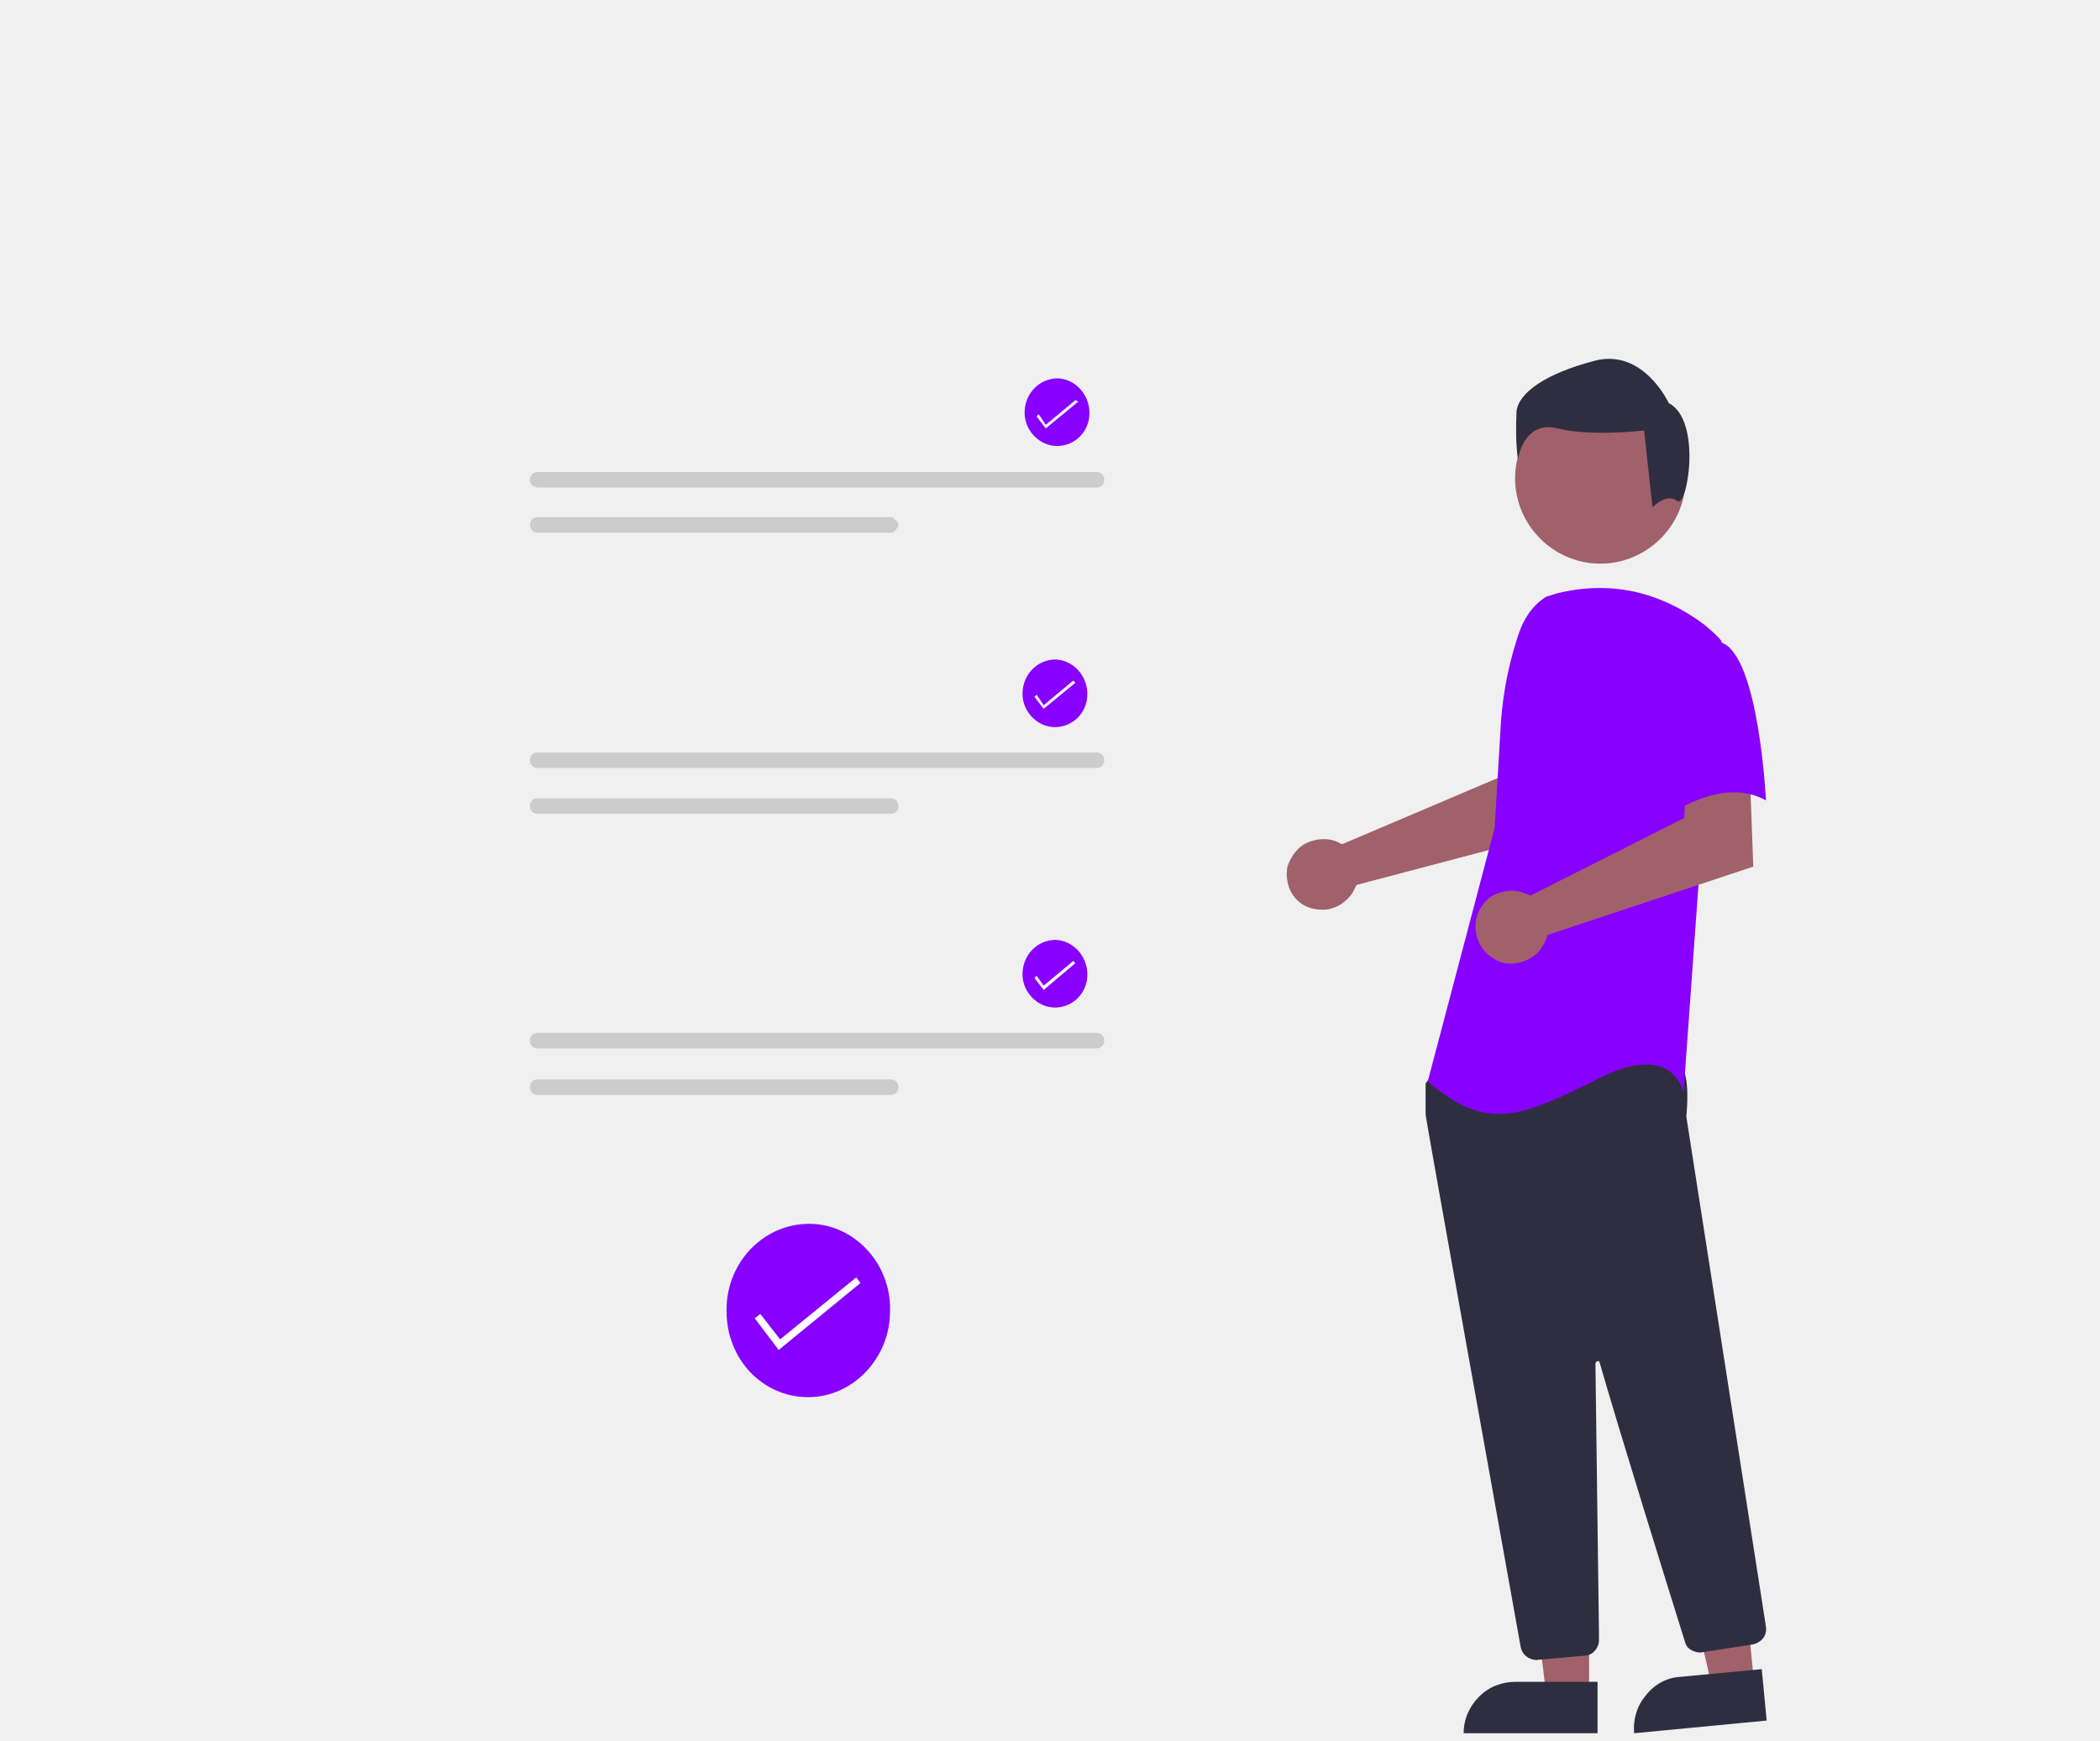
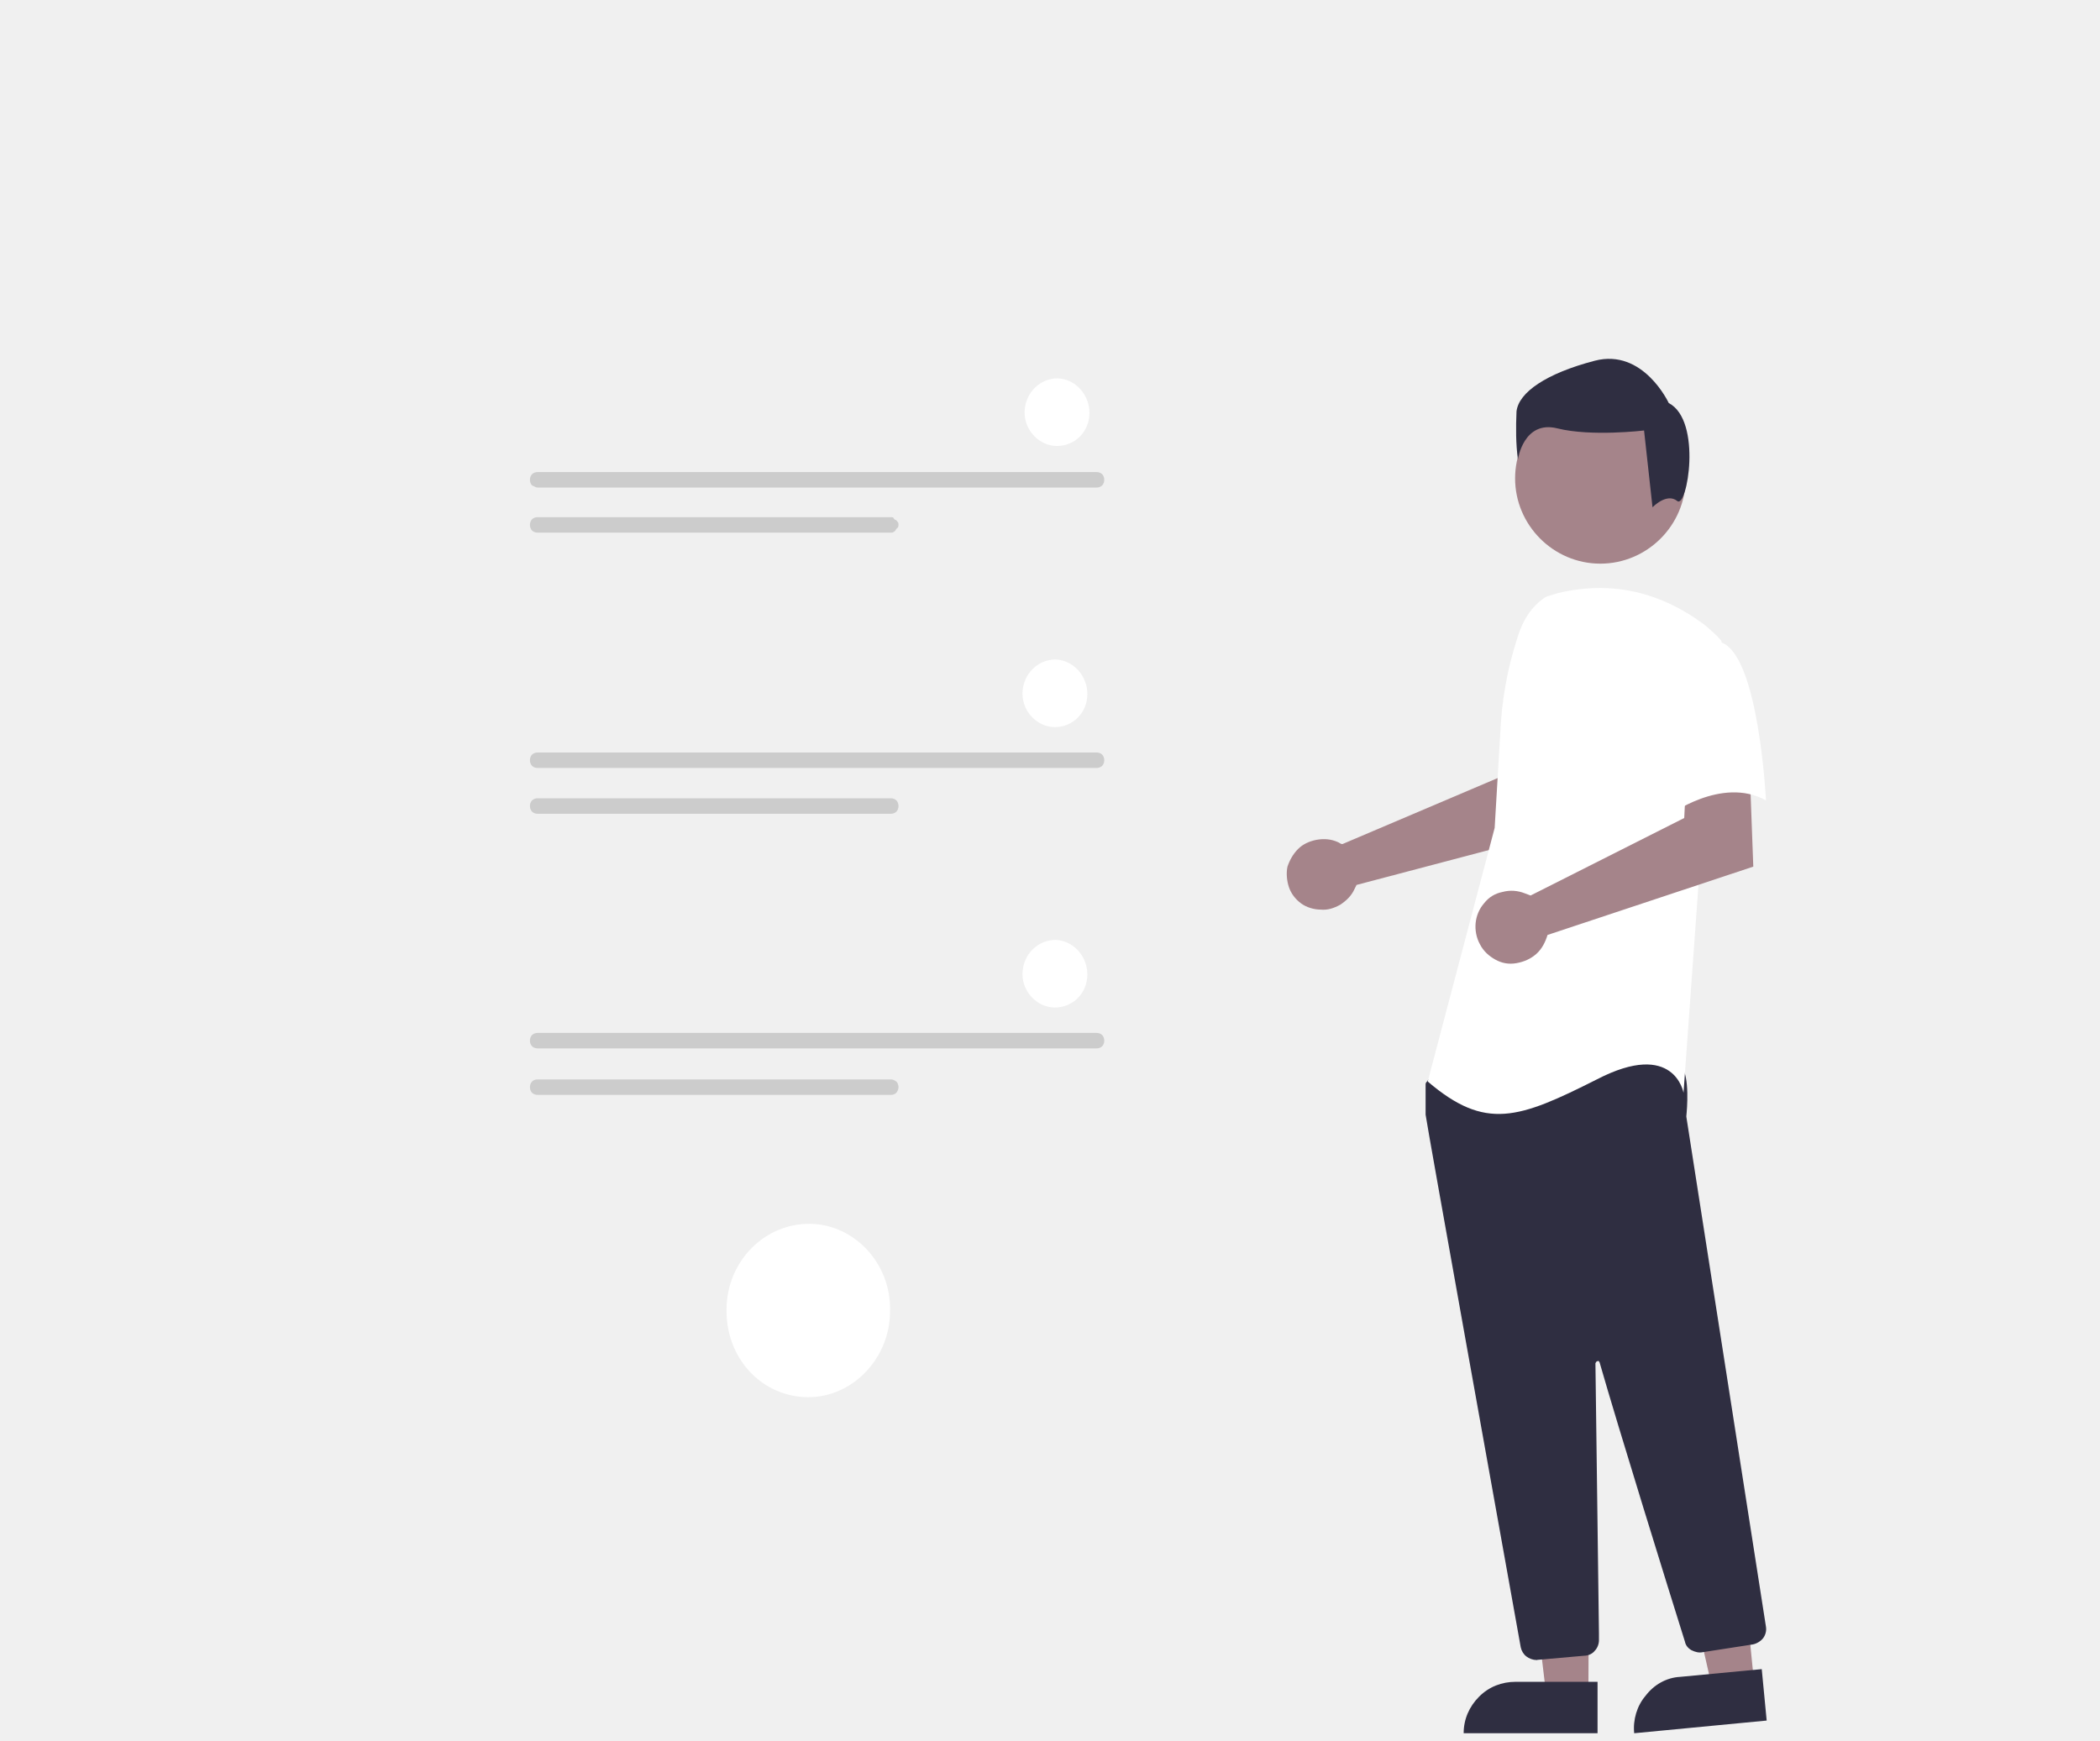
<svg xmlns="http://www.w3.org/2000/svg" xmlns:xlink="http://www.w3.org/1999/xlink" version="1.1" id="Calque_1" x="0px" y="0px" viewBox="0 0 298 247" style="enable-background:new 0 0 298 247;" xml:space="preserve">
  <style type="text/css">
- 	.st0{clip-path:url(#SVGID_00000142869309172709067920000015686490393809019304_);}
- 	.st1{fill:#8800FF;}
- 	.st2{fill:#FFFFFF;}
- 	.st3{fill:#A0616A;}
- 	.st4{fill:#2F2E41;}
- 	.st5{fill:#CCCCCC;}
+ 	.st0{clip-path:url(#SVGID_00000169534433189080707410000011516069563034804139_);}
+ 	.st1{fill:#FFFFFF;}
+ 	.st2{fill:#A5848A;}
+ 	.st3{fill:#2F2E41;}
+ 	.st4{fill:#CCCCCC;}
</style>
  <g>
    <g>
-       <defs>
-         <rect id="SVGID_1_" x="20" y="51" width="258" height="195" />
-       </defs>
-       <clipPath id="SVGID_00000060723661019263303190000008572229685884009634_">
-         <use xlink:href="#SVGID_1_" style="overflow:visible;" />
-       </clipPath>
-       <g style="clip-path:url(#SVGID_00000060723661019263303190000008572229685884009634_);">
-         <path class="st1" d="M126.3,186.1c0,6.7-5.3,12.2-11.6,12.2c-6.5,0-11.6-5.4-11.6-12.2c0-0.2,0-0.3,0-0.4     c0.1-6.7,5.4-12.1,11.9-12C121.3,173.8,126.5,179.4,126.3,186.1L126.3,186.1z" />
-         <path class="st2" d="M110.5,191.6l-3.4-4.5l0.8-0.6l2.8,3.6l10.8-8.8l0.6,0.8L110.5,191.6z" />
-         <path class="st3" d="M189.8,119.5c0.3,0.1,0.4,0.3,0.7,0.3l22.1-9.4l0.8-5.8l8.8-0.1l-0.5,13.4l-29.2,7.7     c-0.1,0.2-0.2,0.4-0.3,0.6c-0.4,0.9-1.1,1.6-2,2.2c-0.9,0.5-1.8,0.8-2.8,0.7c-0.9,0-2-0.3-2.8-0.9c-0.8-0.6-1.4-1.4-1.7-2.3     c-0.3-0.9-0.4-2-0.2-2.9c0.3-0.9,0.8-1.8,1.5-2.5s1.6-1.1,2.6-1.3C187.9,119,188.9,119.1,189.8,119.5L189.8,119.5z" />
-         <path class="st3" d="M225.4,240.4h-6l-2.8-23.3h8.9V240.4z" />
-         <path class="st4" d="M215.1,238.7h11.6v7.3h-19c0-2,0.8-3.8,2.2-5.2C211.3,239.4,213.1,238.7,215.1,238.7L215.1,238.7     L215.1,238.7z" />
-         <path class="st3" d="M248.9,238.7l-6,0.6l-5.2-22.9l8.9-0.9L248.9,238.7z" />
-         <path class="st4" d="M238.4,238l11.6-1.1l0.7,7.3l-18.8,1.8c-0.2-1.9,0.4-3.9,1.6-5.3C234.7,239.1,236.5,238.1,238.4,238     L238.4,238z" />
-         <path class="st3" d="M227.1,80c6.6,0,12.1-5.4,12.1-12.1s-5.4-12.1-12.1-12.1S215,61.3,215,67.9S220.4,80,227.1,80z" />
-         <path class="st4" d="M218,235.6c-0.5,0-1-0.2-1.4-0.5c-0.4-0.3-0.7-0.8-0.8-1.3c-3.1-17.3-13.3-74-13.5-75.6v-0.1v-4.2     c0-0.2,0.1-0.3,0.2-0.4l1.4-1.9c0.1-0.1,0.2-0.2,0.3-0.3s0.2-0.1,0.3-0.1c7.7-0.3,32.9-1.4,34.1,0.1c1.2,1.6,0.8,6.1,0.7,7.1v0.1     l11.3,72.4c0.1,0.6-0.1,1.2-0.4,1.6c-0.3,0.4-0.9,0.8-1.5,0.9l-7.1,1.1c-0.5,0.1-1,0-1.6-0.3c-0.5-0.3-0.8-0.7-0.9-1.2     c-2.2-7-9.5-30.5-12.1-39.6c0-0.1-0.1-0.1-0.1-0.2c-0.1,0-0.1-0.1-0.2,0c-0.1,0-0.1,0-0.2,0.1c0,0.1-0.1,0.1-0.1,0.2     c0.1,8.6,0.4,30.8,0.5,38.4v0.9c0,0.5-0.2,1.1-0.6,1.5c-0.3,0.4-0.9,0.7-1.5,0.7l-6.8,0.6C218.2,235.6,218.1,235.7,218,235.6z" />
-         <path class="st1" d="M219.4,84.7c-2.1,1.3-3.4,3.5-4.1,5.9c-1.4,4.3-2.2,8.8-2.4,13.4l-0.8,13.5l-9.5,36c8.2,7,12.9,5.3,24-0.3     c11-5.7,12.3,1.9,12.3,1.9l2.2-30.6l3.2-33.5c-0.7-0.9-1.6-1.6-2.4-2.3c-2.9-2.2-6.3-3.9-9.9-4.7c-3.6-0.8-7.3-0.7-11,0.2     L219.4,84.7z" />
-         <path class="st3" d="M216.4,126.8c0.3,0.1,0.5,0.2,0.8,0.3l21.8-11l0.3-6l9-0.6l0.5,13.5l-29.2,9.7c-0.3,1-0.8,2-1.6,2.7     c-0.8,0.7-1.7,1.1-2.8,1.3s-2.1,0-3-0.5s-1.7-1.2-2.2-2.2c-0.5-0.9-0.7-2-0.6-3s0.5-2,1.2-2.8c0.7-0.9,1.6-1.4,2.6-1.6     C214.3,126.3,215.4,126.4,216.4,126.8L216.4,126.8z" />
-         <path class="st1" d="M244.3,91.2c5.3,1.9,6.3,22.4,6.3,22.4c-6.3-3.5-13.9,2.2-13.9,2.2s-1.6-5.3-3.5-12.3c-0.6-2-0.6-4.1-0.2-6     c0.4-2,1.4-3.8,2.8-5.3C235.7,92.2,238.8,89.3,244.3,91.2z" />
-         <path class="st4" d="M238,71.1c-1.5-1.2-3.5,0.9-3.5,0.9l-1.2-10.9c0,0-7.5,0.9-12.3-0.3c-4.8-1.2-5.6,4.4-5.6,4.4     c-0.3-2.2-0.3-4.5-0.2-6.8c0.3-2.7,4.2-5.4,11.1-7.2c6.9-1.8,10.5,6,10.5,6C241.6,59.7,239.4,72.3,238,71.1z" />
-         <path class="st5" d="M76.3,67c-0.3,0-0.6,0.1-0.8,0.3c-0.2,0.2-0.3,0.5-0.3,0.8s0.1,0.6,0.3,0.8c0.3,0.1,0.5,0.3,0.8,0.3h79.3     c0.3,0,0.6-0.1,0.8-0.3c0.2-0.2,0.3-0.5,0.3-0.8s-0.1-0.6-0.3-0.8c-0.2-0.2-0.5-0.3-0.8-0.3L76.3,67L76.3,67z" />
-         <path class="st5" d="M76.3,73.4c-0.3,0-0.6,0.1-0.8,0.3c-0.2,0.2-0.3,0.5-0.3,0.8s0.1,0.6,0.3,0.8c0.2,0.2,0.5,0.3,0.8,0.3h50.1     c0.2,0,0.3,0,0.4-0.1c0.2-0.1,0.3-0.2,0.3-0.3c0.1-0.1,0.2-0.3,0.3-0.3c0.1-0.2,0.1-0.3,0.1-0.4c0-0.2,0-0.3-0.1-0.4     s-0.2-0.3-0.3-0.3s-0.3-0.2-0.3-0.3c-0.1-0.1-0.3-0.1-0.4-0.1H76.3z" />
-         <path class="st1" d="M154.6,58.6c0,2.7-2.1,4.7-4.6,4.7s-4.6-2.2-4.6-4.7c0-0.1,0-0.1,0-0.2c0.1-2.7,2.2-4.7,4.7-4.7     C152.6,53.8,154.6,56,154.6,58.6L154.6,58.6z" />
-         <path class="st2" d="M148.4,60.8l-1.3-1.7l0.3-0.3l1,1.5l4.2-3.5L153,57L148.4,60.8z" />
-         <path class="st5" d="M76.3,106.8c-0.3,0-0.6,0.1-0.8,0.3c-0.2,0.2-0.3,0.5-0.3,0.8c0,0.3,0.1,0.6,0.3,0.8     c0.2,0.2,0.5,0.3,0.8,0.3h79.3c0.3,0,0.6-0.1,0.8-0.3c0.2-0.2,0.3-0.5,0.3-0.8c0-0.3-0.1-0.6-0.3-0.8c-0.2-0.2-0.5-0.3-0.8-0.3     H76.3z" />
-         <path class="st5" d="M76.3,113.3c-0.3,0-0.6,0.1-0.8,0.3c-0.2,0.2-0.3,0.5-0.3,0.8c0,0.3,0.1,0.6,0.3,0.8     c0.2,0.2,0.5,0.3,0.8,0.3h50.1c0.3,0,0.6-0.1,0.8-0.3s0.3-0.5,0.3-0.8c0-0.3-0.1-0.6-0.3-0.8c-0.2-0.2-0.5-0.3-0.8-0.3H76.3z" />
-         <path class="st1" d="M154.3,98.5c0,2.7-2.1,4.7-4.6,4.7s-4.6-2.2-4.6-4.7c0-0.1,0-0.1,0-0.2c0.1-2.7,2.2-4.7,4.7-4.7     C152.3,93.7,154.3,95.9,154.3,98.5L154.3,98.5z" />
-         <path class="st2" d="M148.1,100.6l-1.3-1.7l0.3-0.3l1,1.5l4.2-3.5l0.3,0.3L148.1,100.6z" />
-         <path class="st5" d="M76.3,146.6c-0.3,0-0.6,0.1-0.8,0.3c-0.2,0.2-0.3,0.5-0.3,0.8c0,0.3,0.1,0.6,0.3,0.8     c0.2,0.2,0.5,0.3,0.8,0.3h79.3c0.3,0,0.6-0.1,0.8-0.3c0.2-0.2,0.3-0.5,0.3-0.8c0-0.3-0.1-0.6-0.3-0.8c-0.2-0.2-0.5-0.3-0.8-0.3     H76.3z" />
-         <path class="st5" d="M76.3,153.2c-0.3,0-0.6,0.1-0.8,0.3c-0.2,0.2-0.3,0.5-0.3,0.8s0.1,0.6,0.3,0.8c0.2,0.2,0.5,0.3,0.8,0.3h50.1     c0.3,0,0.6-0.1,0.8-0.3c0.2-0.3,0.3-0.5,0.3-0.8s-0.1-0.6-0.3-0.8c-0.3-0.2-0.5-0.3-0.8-0.3H76.3z" />
-         <path class="st1" d="M154.3,138.3c0,2.7-2.1,4.7-4.6,4.7s-4.6-2.2-4.6-4.7c0-0.1,0-0.1,0-0.2c0.1-2.7,2.2-4.7,4.7-4.7     C152.3,133.5,154.3,135.7,154.3,138.3L154.3,138.3z" />
-         <path class="st2" d="M148.1,140.5l-1.3-1.7l0.3-0.3l1,1.4l4.2-3.5l0.3,0.3L148.1,140.5z" />
+       <g>
+         <defs>
+           <rect id="SVGID_1_" x="20" y="51" width="258" height="195" />
+         </defs>
+         <clipPath id="SVGID_00000005256621656245778270000003772735069372505521_">
+           <use xlink:href="#SVGID_1_" style="overflow:visible;" />
+         </clipPath>
+         <g style="clip-path:url(#SVGID_00000005256621656245778270000003772735069372505521_);">
+           <path class="st1" d="M126.3,186.1c0,6.7-5.3,12.2-11.6,12.2c-6.5,0-11.6-5.4-11.6-12.2c0-0.2,0-0.3,0-0.4      c0.1-6.7,5.4-12.1,11.9-12C121.3,173.8,126.5,179.4,126.3,186.1L126.3,186.1z" />
+           <path class="st1" d="M110.5,191.6l-3.4-4.5l0.8-0.6l2.8,3.6l10.8-8.8l0.6,0.8L110.5,191.6z" />
+           <path class="st2" d="M189.8,119.5c0.3,0.1,0.4,0.3,0.7,0.3l22.1-9.4l0.8-5.8l8.8-0.1l-0.5,13.4l-29.2,7.7      c-0.1,0.2-0.2,0.4-0.3,0.6c-0.4,0.9-1.1,1.6-2,2.2c-0.9,0.5-1.8,0.8-2.8,0.7c-0.9,0-2-0.3-2.8-0.9c-0.8-0.6-1.4-1.4-1.7-2.3      s-0.4-2-0.2-2.9c0.3-0.9,0.8-1.8,1.5-2.5s1.6-1.1,2.6-1.3C187.9,119,188.9,119.1,189.8,119.5L189.8,119.5z" />
+           <path class="st2" d="M225.4,240.4h-6l-2.8-23.3h8.9L225.4,240.4L225.4,240.4z" />
+           <path class="st3" d="M215.1,238.7h11.6v7.3h-19c0-2,0.8-3.8,2.2-5.2C211.3,239.4,213.1,238.7,215.1,238.7L215.1,238.7      L215.1,238.7z" />
+           <path class="st2" d="M248.9,238.7l-6,0.6l-5.2-22.9l8.9-0.9L248.9,238.7z" />
+           <path class="st3" d="M238.4,238l11.6-1.1l0.7,7.3l-18.8,1.8c-0.2-1.9,0.4-3.9,1.6-5.3C234.7,239.1,236.5,238.1,238.4,238      L238.4,238z" />
+           <path class="st2" d="M227.1,80c6.6,0,12.1-5.4,12.1-12.1s-5.4-12.1-12.1-12.1S215,61.3,215,67.9S220.4,80,227.1,80z" />
+           <path class="st3" d="M218,235.6c-0.5,0-1-0.2-1.4-0.5s-0.7-0.8-0.8-1.3c-3.1-17.3-13.3-74-13.5-75.6v-0.1v-4.2      c0-0.2,0.1-0.3,0.2-0.4l1.4-1.9c0.1-0.1,0.2-0.2,0.3-0.3s0.2-0.1,0.3-0.1c7.7-0.3,32.9-1.4,34.1,0.1c1.2,1.6,0.8,6.1,0.7,7.1      v0.1l11.3,72.4c0.1,0.6-0.1,1.2-0.4,1.6c-0.3,0.4-0.9,0.8-1.5,0.9l-7.1,1.1c-0.5,0.1-1,0-1.6-0.3c-0.5-0.3-0.8-0.7-0.9-1.2      c-2.2-7-9.5-30.5-12.1-39.6c0-0.1-0.1-0.1-0.1-0.2c-0.1,0-0.1-0.1-0.2,0c-0.1,0-0.1,0-0.2,0.1c0,0.1-0.1,0.1-0.1,0.2      c0.1,8.6,0.4,30.8,0.5,38.4v0.9c0,0.5-0.2,1.1-0.6,1.5c-0.3,0.4-0.9,0.7-1.5,0.7L218,235.6C218.2,235.6,218.1,235.7,218,235.6z" />
+           <path class="st1" d="M219.4,84.7c-2.1,1.3-3.4,3.5-4.1,5.9c-1.4,4.3-2.2,8.8-2.4,13.4l-0.8,13.5l-9.5,36c8.2,7,12.9,5.3,24-0.3      c11-5.7,12.3,1.9,12.3,1.9l2.2-30.6l3.2-33.5c-0.7-0.9-1.6-1.6-2.4-2.3c-2.9-2.2-6.3-3.9-9.9-4.7c-3.6-0.8-7.3-0.7-11,0.2      L219.4,84.7z" />
+           <path class="st2" d="M216.4,126.8c0.3,0.1,0.5,0.2,0.8,0.3l21.8-11l0.3-6l9-0.6l0.5,13.5l-29.2,9.7c-0.3,1-0.8,2-1.6,2.7      s-1.7,1.1-2.8,1.3s-2.1,0-3-0.5s-1.7-1.2-2.2-2.2c-0.5-0.9-0.7-2-0.6-3s0.5-2,1.2-2.8c0.7-0.9,1.6-1.4,2.6-1.6      C214.3,126.3,215.4,126.4,216.4,126.8L216.4,126.8z" />
+           <path class="st1" d="M244.3,91.2c5.3,1.9,6.3,22.4,6.3,22.4c-6.3-3.5-13.9,2.2-13.9,2.2s-1.6-5.3-3.5-12.3c-0.6-2-0.6-4.1-0.2-6      c0.4-2,1.4-3.8,2.8-5.3C235.7,92.2,238.8,89.3,244.3,91.2z" />
+           <path class="st3" d="M238,71.1c-1.5-1.2-3.5,0.9-3.5,0.9l-1.2-10.9c0,0-7.5,0.9-12.3-0.3s-5.6,4.4-5.6,4.4      c-0.3-2.2-0.3-4.5-0.2-6.8c0.3-2.7,4.2-5.4,11.1-7.2c6.9-1.8,10.5,6,10.5,6C241.6,59.7,239.4,72.3,238,71.1z" />
+           <path class="st4" d="M76.3,67c-0.3,0-0.6,0.1-0.8,0.3c-0.2,0.2-0.3,0.5-0.3,0.8s0.1,0.6,0.3,0.8c0.3,0.1,0.5,0.3,0.8,0.3h79.3      c0.3,0,0.6-0.1,0.8-0.3c0.2-0.2,0.3-0.5,0.3-0.8s-0.1-0.6-0.3-0.8c-0.2-0.2-0.5-0.3-0.8-0.3H76.3L76.3,67z" />
+           <path class="st4" d="M76.3,73.4c-0.3,0-0.6,0.1-0.8,0.3c-0.2,0.2-0.3,0.5-0.3,0.8s0.1,0.6,0.3,0.8c0.2,0.2,0.5,0.3,0.8,0.3h50.1      c0.2,0,0.3,0,0.4-0.1c0.2-0.1,0.3-0.2,0.3-0.3c0.1-0.1,0.2-0.3,0.3-0.3c0.1-0.2,0.1-0.3,0.1-0.4c0-0.2,0-0.3-0.1-0.4      s-0.2-0.3-0.3-0.3s-0.3-0.2-0.3-0.3c-0.1-0.1-0.3-0.1-0.4-0.1H76.3z" />
+           <path class="st1" d="M154.6,58.6c0,2.7-2.1,4.7-4.6,4.7s-4.6-2.2-4.6-4.7c0-0.1,0-0.1,0-0.2c0.1-2.7,2.2-4.7,4.7-4.7      C152.6,53.8,154.6,56,154.6,58.6L154.6,58.6z" />
+           <path class="st1" d="M148.4,60.8l-1.3-1.7l0.3-0.3l1,1.5l4.2-3.5L153,57L148.4,60.8z" />
+           <path class="st4" d="M76.3,106.8c-0.3,0-0.6,0.1-0.8,0.3c-0.2,0.2-0.3,0.5-0.3,0.8s0.1,0.6,0.3,0.8c0.2,0.2,0.5,0.3,0.8,0.3      h79.3c0.3,0,0.6-0.1,0.8-0.3c0.2-0.2,0.3-0.5,0.3-0.8s-0.1-0.6-0.3-0.8c-0.2-0.2-0.5-0.3-0.8-0.3H76.3z" />
+           <path class="st4" d="M76.3,113.3c-0.3,0-0.6,0.1-0.8,0.3c-0.2,0.2-0.3,0.5-0.3,0.8s0.1,0.6,0.3,0.8c0.2,0.2,0.5,0.3,0.8,0.3      h50.1c0.3,0,0.6-0.1,0.8-0.3s0.3-0.5,0.3-0.8s-0.1-0.6-0.3-0.8c-0.2-0.2-0.5-0.3-0.8-0.3H76.3z" />
+           <path class="st1" d="M154.3,98.5c0,2.7-2.1,4.7-4.6,4.7s-4.6-2.2-4.6-4.7c0-0.1,0-0.1,0-0.2c0.1-2.7,2.2-4.7,4.7-4.7      C152.3,93.7,154.3,95.9,154.3,98.5L154.3,98.5z" />
+           <path class="st1" d="M148.1,100.6l-1.3-1.7l0.3-0.3l1,1.5l4.2-3.5l0.3,0.3L148.1,100.6z" />
+           <path class="st4" d="M76.3,146.6c-0.3,0-0.6,0.1-0.8,0.3c-0.2,0.2-0.3,0.5-0.3,0.8s0.1,0.6,0.3,0.8c0.2,0.2,0.5,0.3,0.8,0.3      h79.3c0.3,0,0.6-0.1,0.8-0.3s0.3-0.5,0.3-0.8s-0.1-0.6-0.3-0.8s-0.5-0.3-0.8-0.3H76.3z" />
+           <path class="st4" d="M76.3,153.2c-0.3,0-0.6,0.1-0.8,0.3c-0.2,0.2-0.3,0.5-0.3,0.8s0.1,0.6,0.3,0.8c0.2,0.2,0.5,0.3,0.8,0.3      h50.1c0.3,0,0.6-0.1,0.8-0.3c0.2-0.3,0.3-0.5,0.3-0.8s-0.1-0.6-0.3-0.8c-0.3-0.2-0.5-0.3-0.8-0.3H76.3z" />
+           <path class="st1" d="M154.3,138.3c0,2.7-2.1,4.7-4.6,4.7s-4.6-2.2-4.6-4.7c0-0.1,0-0.1,0-0.2c0.1-2.7,2.2-4.7,4.7-4.7      C152.3,133.5,154.3,135.7,154.3,138.3L154.3,138.3z" />
+           <path class="st1" d="M148.1,140.5l-1.3-1.7l0.3-0.3l1,1.4l4.2-3.5l0.3,0.3L148.1,140.5z" />
+         </g>
      </g>
    </g>
  </g>
</svg>
